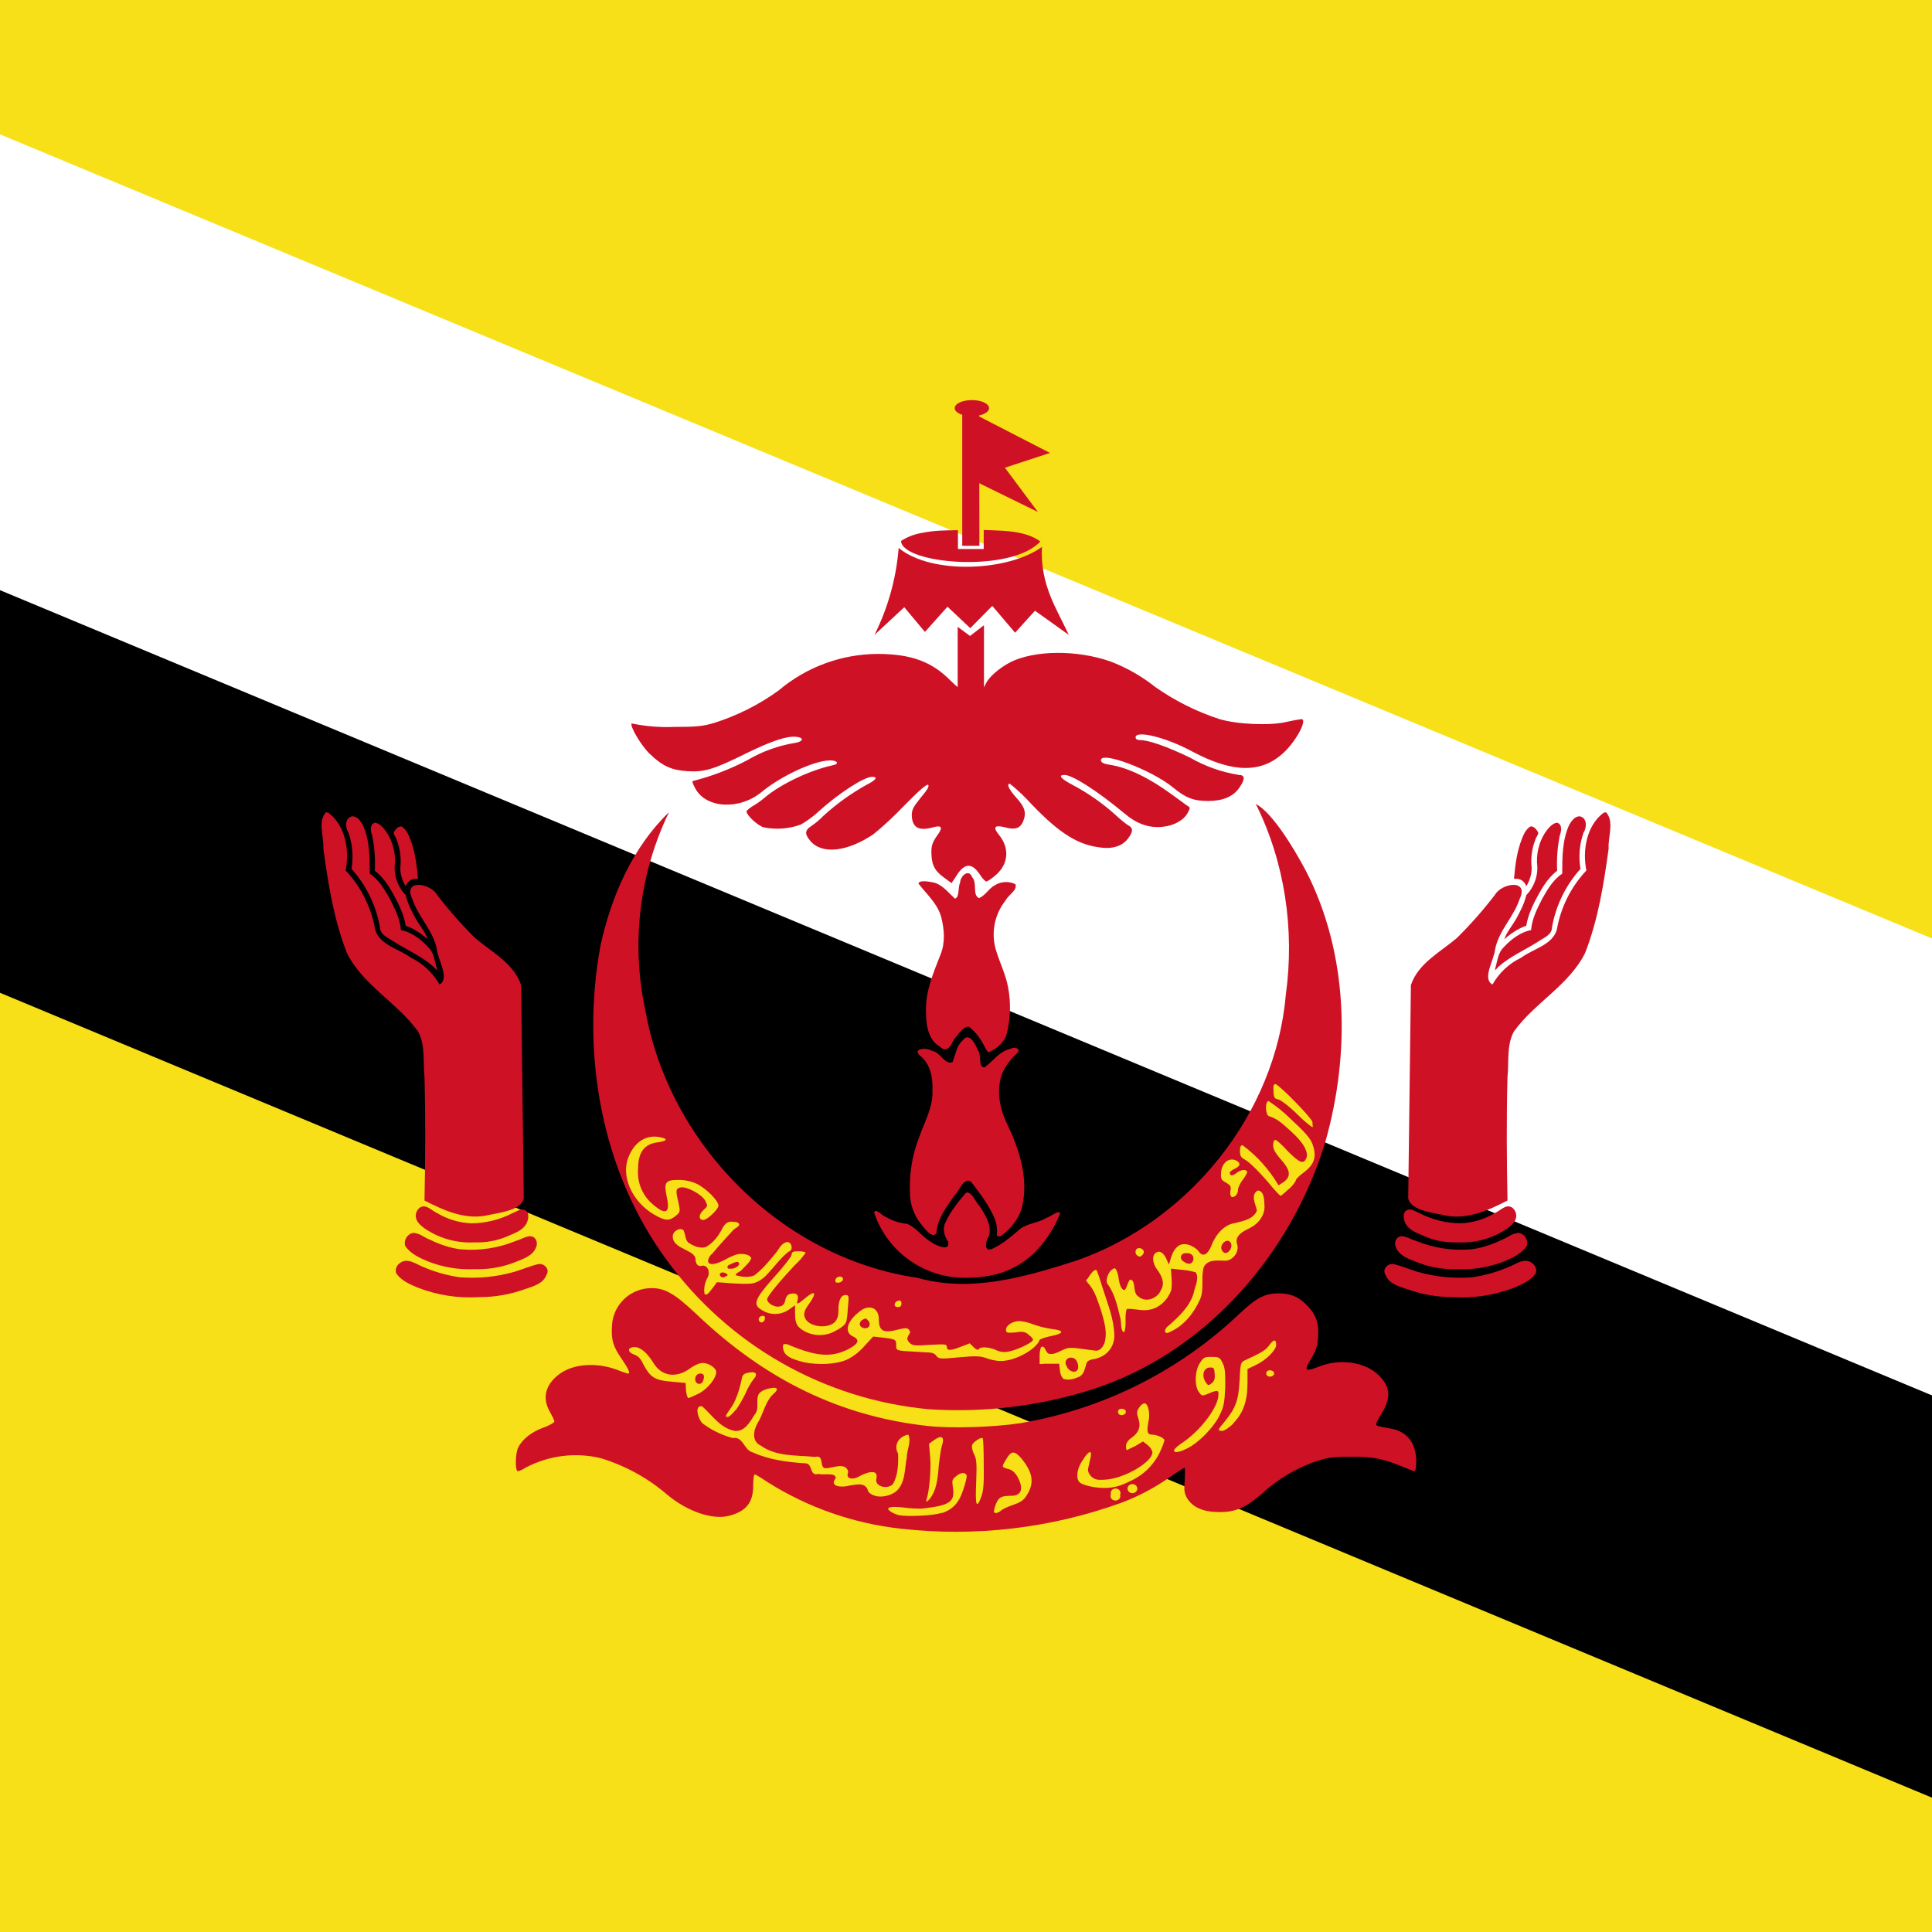
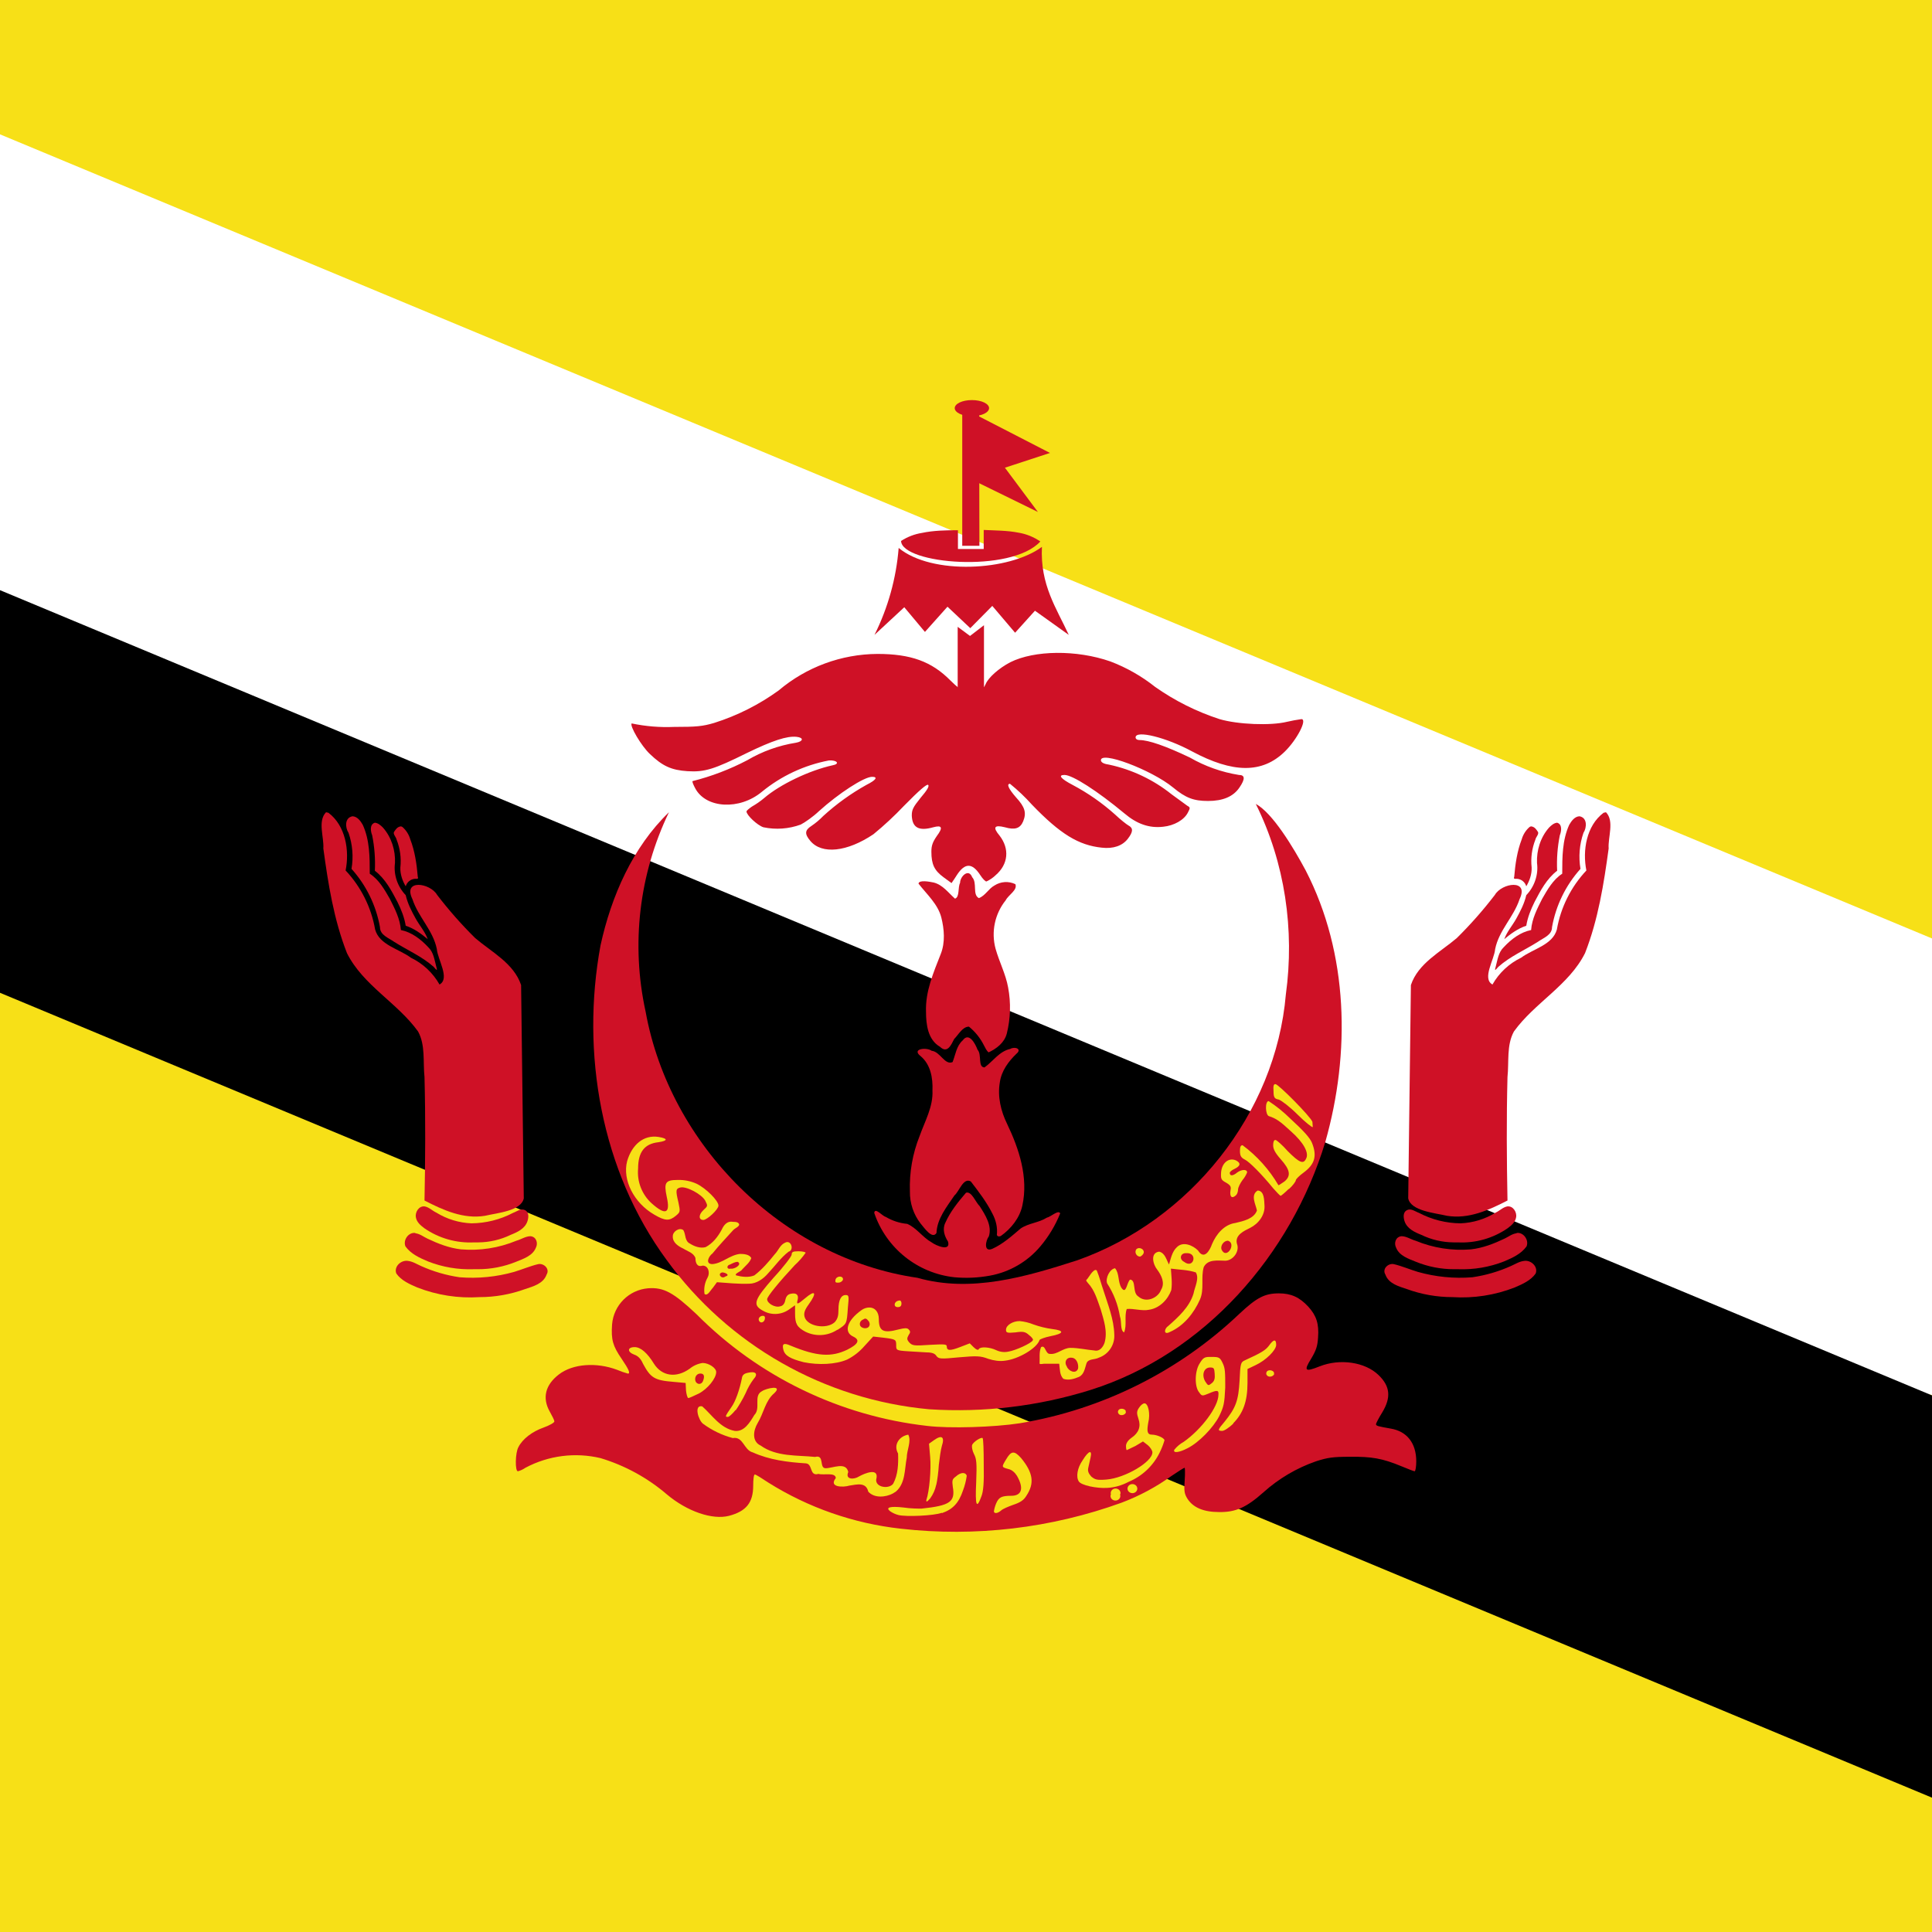
- <svg xmlns="http://www.w3.org/2000/svg" xmlns:xlink="http://www.w3.org/1999/xlink" id="flag-icon-css-bn" viewBox=" 0 0 512 512">
+ <svg xmlns="http://www.w3.org/2000/svg" xmlns:xlink="http://www.w3.org/1999/xlink" id="flag-icon-css-bn" viewBox="0 0 512 512">
  <path fill="#f7e017" d="M0 0h512v512H0z" />
  <path fill="#fff" d="M0 35.6V263l512 106.7v-121z" />
  <path d="M0 156.4v106.7l512 213.3V369.8z" />
  <g fill="#cf1126" transform="translate(-256) scale(.71111)">
-     <path d="M695.7 569.7a117.2 117.2 0 0 1-49.4-17.2c-2.4-1.6-4.6-3-5-3-.4 0-.6 1.9-.6 4.1 0 6.4-2.6 9.6-9 11.3-6.2 1.6-15.6-1.6-23.2-8a68.3 68.3 0 0 0-24.7-13.5 39.9 39.9 0 0 0-28 3.6 8.7 8.7 0 0 1-2.8 1.3c-1.1 0-1-6.9.2-9 1.5-3 5.1-5.8 9.4-7.3 2.2-.8 4-1.8 4-2.3 0-.4-.8-2-1.7-3.6-2.9-5.1-1.7-10 3.4-13.9 5.2-4 14-4.6 21.7-1.7a32 32 0 0 0 4 1.4c1 0 .4-1.5-2.4-5.6-3.2-4.7-3.9-7-3.5-12.7a14.7 14.7 0 0 1 13.5-13.5c5.8-.4 9.4 1.6 18 9.7 25.7 24.5 53.6 38 86 41.6 8.3 1 24.8.5 34.5-1a156 156 0 0 0 81.8-40.8c6.4-6 9.4-7.6 14.7-7.6 4.5 0 7.7 1.4 11 5 3 3.3 4 6.4 3.6 11.5-.2 3.2-.7 4.7-2.6 7.9-2.8 4.5-2.3 5 3.2 2.8 7.6-3 16.9-1.6 21.9 3.2 4.4 4.2 4.8 8.4 1.4 14-1.3 2.1-2.3 4-2.3 4.4 0 .6 1 .8 5.5 1.6 6 1 9.5 5.4 9.5 12.2 0 2-.3 3.7-.6 3.7s-2.6-.9-5-1.9c-7-2.9-11-3.6-19.2-3.5-6.2 0-8.3.3-12.6 1.7a57.5 57.5 0 0 0-19.5 11.5c-6.4 5.7-10.4 7.5-16.6 7.4-5.8 0-9.7-1.7-11.8-5-1.1-1.8-1.3-2.8-1-6.8.2-2.6.1-4.7 0-4.7-.3 0-2.5 1.4-5 3.1A80.5 80.5 0 0 1 778 560a181.6 181.6 0 0 1-82.3 9.7z" />
+     <path d="M695.7 569.7a117.2 117.2 0 0 1-49.4-17.2c-2.4-1.6-4.6-3-5-3-.4 0-.6 1.9-.6 4.1 0 6.4-2.6 9.6-9 11.3-6.2 1.6-15.6-1.6-23.2-8a68.3 68.3 0 0 0-24.7-13.5 39.9 39.9 0 0 0-28 3.6 8.7 8.7 0 0 1-2.8 1.3c-1.1 0-1-6.9.2-9 1.5-3 5.1-5.8 9.4-7.3 2.2-.8 4-1.8 4-2.3 0-.4-.8-2-1.7-3.6-2.9-5.1-1.7-10 3.4-13.9 5.2-4 14-4.6 21.7-1.7a32 32 0 0 0 4 1.4c1 0 .4-1.5-2.4-5.6-3.2-4.7-3.9-7-3.5-12.7a14.7 14.7 0 0 1 13.5-13.5c5.8-.4 9.4 1.6 18 9.7a144 144 0 0 0 86 41.6c8.3 1 24.8.5 34.5-1a156 156 0 0 0 81.8-40.8c6.4-6 9.4-7.6 14.7-7.6 4.5 0 7.7 1.4 11 5 3 3.3 4 6.4 3.6 11.5-.2 3.2-.7 4.7-2.6 7.9-2.8 4.5-2.3 5 3.2 2.8 7.6-3 16.9-1.6 21.9 3.2 4.4 4.2 4.8 8.4 1.4 14-1.3 2.1-2.3 4-2.3 4.4 0 .6 1 .8 5.5 1.6 6 1 9.5 5.4 9.5 12.2 0 2-.3 3.7-.6 3.7s-2.6-.9-5-1.9c-7-2.9-11-3.6-19.2-3.5-6.2 0-8.3.3-12.6 1.7a57.5 57.5 0 0 0-19.5 11.5c-6.4 5.7-10.4 7.5-16.6 7.4-5.8 0-9.7-1.7-11.8-5-1.1-1.8-1.3-2.8-1-6.8.2-2.6.1-4.7 0-4.7-.3 0-2.5 1.4-5 3.1A80.5 80.5 0 0 1 778 560a181.6 181.6 0 0 1-82.3 9.7z" />
    <path d="M706.3 525.2a136.4 136.4 0 0 1-97.9-55.7c-24.4-33.2-32-77.1-24.6-117.2 4-18.3 12-36.6 25.5-49.6a114.6 114.6 0 0 0-8.7 74.3c9 49.8 51 91.9 101.3 99.2 20 5.7 40.5-.4 59.5-6.5 42-14.8 74-54.6 77.8-99.1 3.3-24-.3-49.1-11.2-71 6.2 3.3 14 16.2 18.6 24.8 16 31 16.7 68.1 7.3 101.2-12.8 42.1-45 79-87.5 92.4a165.7 165.7 0 0 1-60 7.2z" />
    <g id="a">
      <path d="M512 469.9c-2.5-.4-5.3 2.1-4.3 4.7 1.8 2.6 5 4 7.8 5.2a54.2 54.2 0 0 0 23.2 3.6 49.6 49.6 0 0 0 17-3c3-1 6.8-2 8-5.4 1.3-2.1-1-4.3-3.1-3.9-3 .7-6 2-9 2.9a57.7 57.7 0 0 1-20.3 2 54 54 0 0 1-14.4-4.2c-1.6-.7-3.1-1.7-4.9-1.9z" />
      <path d="M514.8 459.5c-2.5-.4-4.7 2.6-3.7 5 2 2.8 5.3 4.3 8.4 5.6a42.4 42.4 0 0 0 17 2.9h1.5a37.6 37.6 0 0 0 14.4-2.8c2.7-1.1 6.1-2.2 7.3-5.2.9-1.7.2-4.1-2-4.3-1.8 0-3.5 1.2-5.3 1.7a44.3 44.3 0 0 1-20.6 3.2c-4.4-.5-8.5-2.1-12.5-4-1.5-.7-2.8-1.8-4.5-2z" />
      <path d="M518.3 449.6c-2.2-.3-3.7 2.2-3.3 4.1.3 1.8 1.8 3 3.1 4a30 30 0 0 0 18.6 5.3h1.6a28 28 0 0 0 12-2.8c2.5-1 5.4-2.3 6.3-5.2.4-1.3.6-3.2-.9-4-1.6-.8-3.1.5-4.5 1a34 34 0 0 1-15.5 3.9 27 27 0 0 1-13.1-4c-1.5-.7-2.7-2-4.3-2.3z" />
      <path d="M481.5 302.7c-3.2 3.3-.7 9.3-1 13.5 1.8 13.2 3.9 26.5 8.8 39 6 12 18.8 18.5 26.5 29.2 2.8 5.1 1.8 11.3 2.4 17 .4 15.3.3 30.7 0 46 7 3.6 14.5 7 22.5 5.7 4.7-1.1 13.5-1.8 14.5-6.5l-1-79.5c-2.7-8.1-11-12.3-17.1-17.5a155.5 155.5 0 0 1-14.2-16.1c-2.6-4.5-12.9-6-9.2 1.6 2.2 6.7 7.7 11.6 9.1 18.6.3 3.9 5 11 1 13.2a24.5 24.5 0 0 0-10.7-10c-4.4-3.3-11.7-4.7-13.3-10.5a42.9 42.9 0 0 0-11-22c1.5-7.4 0-16.7-6.4-21.5l-.9-.2z" />
      <path d="M491.4 304.2c-3 .5-2.8 4.2-1.5 6.2a27.2 27.2 0 0 1 1.1 13.4 44.1 44.1 0 0 1 10.6 21.7c0 3 3.2 4 5.3 5.5 4.9 3.1 10.3 5.4 14.7 9.3.9 1 1.6 2 1 0-.7-2.6-1-5.4-3-7.3-2.8-3-6.2-5.6-10.2-6.4-.3-4.2-2.3-8-4.1-11.6-2-3.5-4.1-7.2-7.5-9.4 0-6.1 0-12.5-2.6-18.2-.8-1.4-2-3.1-3.8-3.2z" />
      <path d="M499.7 306.6c-2 .6-1.6 3.2-1 4.7a54 54 0 0 1 1 13.2c3.9 3 6.2 7.4 8.4 11.6 1.4 2.8 2.6 5.8 3.1 8.9 3.1 1 5.8 3 8.2 5-1-2.8-3-5-4.5-7.7s-3-5.6-3.7-8.7c-3-3.1-4.6-7.6-4-12 .2-4.7-1.3-9.6-4.5-13.2-.8-.8-1.8-1.7-3-1.8z" />
-       <path d="M509.2 308c-1.2.2-1.8 1.2-2.4 2.1-.3.9.8 1.8 1 2.8a21.8 21.8 0 0 1 1.4 10.4c-.1 2.5.8 5 2 7a3.9 3.9 0 0 1 3.5-2.8c.5 0 1.4.2 1-.7-.4-4.8-1.1-9.6-2.8-14-.6-1.7-1.4-3.4-2.8-4.5-.2-.2-.6-.4-1-.3z" />
+       <path d="M509.2 308c-1.2.2-1.8 1.2-2.4 2.1-.3.9.8 1.8 1 2.8a21.8 21.8 0 0 1 1.4 10.4c-.1 2.5.8 5 2 7a3.9 3.9 0 0 1 3.5-2.8c.5 0 1.4.2 1-.7-.4-4.8-1.1-9.6-2.8-14a9.6 9.6 0 0 0-2.8-4.5c-.2-.2-.6-.4-1-.3z" />
    </g>
    <use width="100%" height="100%" transform="matrix(-1 0 0 1 1440 0)" xlink:href="#a" />
    <path d="M715.7 476a35.6 35.6 0 0 1-29.9-24c.3-2.2 3 1.2 4.3 1.5a19 19 0 0 0 8 2.6c3.5 1.5 5.7 5 9.1 6.9 1.6 1.2 7.2 3.6 6.1-.3-1.3-2-2.2-4.6-1-7 1.8-4.1 4.7-7.7 7.7-11.2 2.1-.7 3.6 3.6 5.1 5 2.1 3.3 4.7 7.3 3.4 11.3-1.2 1.5-2 6 1.3 4.6 4-1.8 7.3-4.8 10.6-7.6 3-2 6.7-2.1 9.7-4 1.5-.3 4.4-3.1 5-1.6a44.9 44.9 0 0 1-7.4 12.3 32.1 32.1 0 0 1-18.8 10.9c-4.4.8-8.8 1-13.2.6z" />
    <path d="M731.5 460.2c.3-2.7-.3-5.4-1.7-8-2.1-4.2-5-8-8-11.9-2.8-1.6-4.3 3.7-6.1 5.2-2.9 4.3-6.5 8.7-6.7 14-1.6 2.5-4.6-2-5.9-3.5a19 19 0 0 1-4-12 50.8 50.8 0 0 1 3.6-20.6c2-5.6 5.1-11 4.8-17 .2-4.7-.7-9.7-4.4-12.8-3.6-2.8 2.3-3.4 4.1-2 3.2.3 4.9 5.5 7.8 4.2 1.1-2.7 1.4-6 3.8-8.1 2.3-3.2 4.7 1.3 5.5 3.5 1.7 1.8 0 6.5 2.6 6.6 3.2-2.3 5.5-6 9.6-6.9 1.7-1 4.5 0 2.3 1.8-3 2.9-5.6 6.4-6.2 10.7-.9 5.3.4 10.7 2.7 15.4 4.5 9.4 8 20 5.7 30.5-1 4.6-4.2 8.6-8 11.3-.5.3-1.3.3-1.5-.4z" />
    <path d="M726.7 389.6a21.2 21.2 0 0 0-5.6-7c-2.4 0-3.9 3-5.5 4.6-1.1 2.1-2.5 5.6-5.3 2.9-4.5-2.6-5.2-8.3-5.2-13-.3-7.6 2.8-14.7 5.5-21.6 1.7-4.3 1.3-9.2.2-13.6-1.3-5-5.4-8.6-8.5-12.6.2-1.5 4.2-.7 5.7-.4 3.4.9 5.4 3.8 7.9 6 1.8-.6 1-4.2 1.9-5.9 0-2.4 3.2-5.5 4.5-2.1 2 2.2 0 6.5 2.5 7.8 2.4-.9 3.6-3.5 5.8-4.7a8 8 0 0 1 7.8-.5c.9 2.2-2.6 4-3.6 6a20.4 20.4 0 0 0-3.8 18c1.4 5 3.8 9.5 4.7 14.5a40.1 40.1 0 0 1-.5 17.2c-.9 3.4-3.8 5.6-6.8 7-.8-.7-1.2-1.7-1.7-2.6z" />
-     <path d="M711.6 326.9c-3.4-2.5-4.5-4.8-4.5-9.5 0-2.3.5-3.6 2-5.8 2.4-3.2 2-4.2-1.3-3.3-5.3 1.5-7.8.2-8-4.3 0-2.2.4-3.1 3.3-6.7 2.4-2.8 3.3-4.3 2.8-4.8-.5-.4-3.3 2-9 7.8a124 124 0 0 1-11.4 10.6c-9.8 6.6-19.2 7.6-23.5 2.5-2.2-2.6-2.1-4 .4-5.6a27.4 27.4 0 0 0 4.4-3.7 86 86 0 0 1 16.1-11.6c3.6-1.8 4.4-3 2.1-3-3 0-12.5 6.2-19.8 12.8-2.1 2-5.2 4.2-6.8 5a25.4 25.4 0 0 1-13.9 1c-2.2-.7-6.3-4.5-6.3-5.9 0-.3 1-1.1 2-1.8a30 30 0 0 0 4.6-3.2c5.8-5 16.8-10.3 25.5-12.2 2.8-.5 1.7-2-1.4-1.8-6 .3-17.8 5.8-25 11.7-8.3 6.9-20.8 6.2-24.8-1.3-.7-1.3-1.2-2.5-1-2.7a92.8 92.8 0 0 0 20.4-7.8 51.5 51.5 0 0 1 18.1-6.5c2.8-.5 3-1.9.3-2.2-3.6-.4-9 1.4-18.5 6-12.3 6.1-15.8 7.2-22.2 6.8-6-.4-9.3-1.9-14-6.4-3.2-3-7.6-10.5-6.8-11.4a63.5 63.5 0 0 0 15.8 1.3c8.3 0 10.6-.2 15-1.5a84.3 84.3 0 0 0 24-12.1 57.5 57.5 0 0 1 36.8-13.6c12.4 0 20.2 2.8 27.2 9.9 2.4 2.4 4.4 3.9 4.7 3.6.3-.3.6-4.5.7-9.3 0 0 3.7-.4 4.5.7 0 7.7 0 8.4 1.2 8.4.7 0 1.5-.8 2-2 1-2.5 5-6 9.2-8.2 9-4.5 24.7-4.7 37.3-.3a62.4 62.4 0 0 1 16.7 9.5 90.2 90.2 0 0 0 24 12c6.8 2 19 2.5 25.1 1a61.9 61.9 0 0 1 5.4-1c2.3 0-1.6 7.6-6.2 12.1-8.4 8.2-19.3 8.1-34.6-.1-9.6-5.2-21-8-21-5.2 0 .6.6 1 1.5 1 3.3 0 9.7 2.2 18.7 6.5a53.7 53.7 0 0 0 18.3 6.5c2.3 0 2.4 1.5.2 4.7-2.3 3.4-6.2 5-11.7 5-5.3 0-8.3-1.1-13-5-8-6.6-27.6-14-26.9-10 .2.7 1.1 1.2 3.2 1.5 6.8 1 14.9 5 23.1 11l5.9 4.3c1.1.6 1.1.8.2 2.5-1.4 2.8-5.2 4.9-9.2 5.3-5.2.6-9.8-1-14.5-5-10-8.3-19.3-14.3-22.3-14.3-2.5 0-1.4 1.4 3 3.7a79.7 79.7 0 0 1 15.8 11c2 1.9 4.3 3.7 5 4.1 1.9 1 1.8 2.4-.2 5s-5.4 3.8-9.7 3.3c-8.6-.9-15.4-5-26-16a70.7 70.7 0 0 0-8.2-7.8c-1.4 0-.5 1.9 2.2 5 3.4 3.7 4 5.8 2.7 9-1.1 2.6-3 3.3-6.8 2.2-4-1-4.6 0-2 3.1 3.8 4.9 3.3 10.7-1.5 14.8-1.4 1.2-3 2.3-3.4 2.3-.4 0-1.4-1-2.3-2.4-3-4.6-5.7-4.6-8.7 0a53.6 53.6 0 0 1-2 3 113.1 113.1 0 0 1-3-2.2z" />
+     <path d="M711.6 326.9c-3.4-2.5-4.5-4.8-4.5-9.5 0-2.3.5-3.6 2-5.8 2.4-3.2 2-4.2-1.3-3.3-5.3 1.5-7.8.2-8-4.3 0-2.2.4-3.1 3.3-6.7 2.4-2.8 3.3-4.3 2.8-4.8-.5-.4-3.3 2-9 7.8a124 124 0 0 1-11.4 10.6c-9.8 6.6-19.2 7.6-23.5 2.5-2.2-2.6-2.1-4 .4-5.6a27.4 27.4 0 0 0 4.4-3.7 86 86 0 0 1 16.1-11.6c3.6-1.8 4.4-3 2.1-3-3 0-12.5 6.2-19.8 12.8-2.1 2-5.2 4.2-6.8 5a25.4 25.4 0 0 1-13.9 1c-2.2-.7-6.3-4.5-6.3-5.9 0-.3 1-1.1 2-1.8a30 30 0 0 0 4.6-3.2c5.8-5 16.8-10.3 25.5-12.2 2.8-.5 1.7-2-1.4-1.8a56 56 0 0 0-25 11.7c-8.3 6.9-20.8 6.2-24.8-1.3-.7-1.3-1.2-2.5-1-2.7a92.8 92.8 0 0 0 20.4-7.8 51.5 51.5 0 0 1 18.1-6.5c2.8-.5 3-1.9.3-2.2-3.6-.4-9 1.4-18.5 6-12.3 6.1-15.8 7.2-22.2 6.8-6-.4-9.3-1.9-14-6.4-3.2-3-7.6-10.5-6.8-11.4a63.5 63.5 0 0 0 15.8 1.3c8.3 0 10.6-.2 15-1.5a84.3 84.3 0 0 0 24-12.1 57.5 57.5 0 0 1 36.8-13.6c12.4 0 20.2 2.8 27.2 9.9 2.4 2.4 4.4 3.9 4.7 3.6.3-.3.6-4.5.7-9.3 0 0 3.7-.4 4.5.7 0 7.7 0 8.4 1.2 8.4.7 0 1.5-.8 2-2 1-2.5 5-6 9.2-8.2 9-4.5 24.7-4.7 37.3-.3a62.4 62.4 0 0 1 16.7 9.5 90.2 90.2 0 0 0 24 12c6.8 2 19 2.5 25.1 1a61.9 61.9 0 0 1 5.4-1c2.3 0-1.6 7.6-6.2 12.1-8.4 8.2-19.3 8.1-34.6-.1-9.6-5.2-21-8-21-5.2 0 .6.6 1 1.5 1 3.3 0 9.7 2.2 18.7 6.5a53.7 53.7 0 0 0 18.3 6.5c2.3 0 2.4 1.5.2 4.7-2.3 3.4-6.2 5-11.7 5-5.3 0-8.3-1.1-13-5-8-6.6-27.6-14-26.9-10 .2.7 1.1 1.2 3.2 1.5a56 56 0 0 1 23.1 11l5.9 4.3c1.1.6 1.1.8.2 2.5-1.4 2.8-5.2 4.9-9.2 5.3-5.2.6-9.8-1-14.5-5-10-8.3-19.3-14.3-22.3-14.3-2.5 0-1.4 1.4 3 3.7a79.7 79.7 0 0 1 15.8 11c2 1.9 4.3 3.7 5 4.1 1.9 1 1.8 2.4-.2 5s-5.4 3.8-9.7 3.3c-8.6-.9-15.4-5-26-16a70.7 70.7 0 0 0-8.2-7.8c-1.4 0-.5 1.9 2.2 5 3.4 3.7 4 5.8 2.7 9-1.1 2.6-3 3.3-6.8 2.2-4-1-4.6 0-2 3.1 3.8 4.9 3.3 10.7-1.5 14.8a12 12 0 0 1-3.4 2.3c-.4 0-1.4-1-2.3-2.4-3-4.6-5.7-4.6-8.7 0a53.6 53.6 0 0 1-2 3 113.1 113.1 0 0 1-3-2.2z" />
    <path d="M726.7 233l-5.2 4-4.6-3.4v27.8h9.8z" />
    <path d="M694.9 204.3a88.3 88.3 0 0 1-9 32.3l11.1-10.3 7.7 9.2 8.4-9.4 8.5 8 8.2-8.3 8.5 10 7.4-8.2 12.6 9c-4.6-10-10.7-18.6-10-32.8-12.1 9-41 10.6-53.4.4z" />
-     <path d="M717 197.6c-4.5 0-9.2.1-13.4 1a20.1 20.1 0 0 0-7.8 3c.3 8.6 41 12.1 51.9.2-2.3-1.7-5.1-2.7-8.2-3.3-4-.8-8.6-.8-12.9-1v7.1H717v-7z" />
+     <path d="M717 197.6c-4.5 0-9.2.1-13.4 1a20.1 20.1 0 0 0-7.8 3c.3 8.6 41 12.1 51.9.2a20 20 0 0 0-8.2-3.3c-4-.8-8.6-.8-12.9-1v7.1H717v-7z" />
    <path d="M724.9 154h-6.3v49.4h6.4z" />
    <path d="M724.9 155.2l-2.4 23.7 24.3 11.9-12.3-16.5 16.8-5.5zm-2.7-6.1c-3.7 0-6.4 1.4-6.4 3s2.7 3 6.4 3 6.4-1.4 6.4-3-2.7-3-6.4-3z" />
  </g>
  <g fill="#f7e017">
-     <path d="M249.6 401c2.9-1 4.5-2.7 5.6-6 .6-1.7 1-3.4 1-3.9-.3-1-1.6-1-2.9.2-1 .7-1 1.1-.8 2.7.7 4-.7 5-8.3 5.8-.7 0-2.9 0-4.8-.3-3.6-.4-4.8 0-3.5 1a7 7 0 0 0 2.2 1c2 .5 9.4.2 11.5-.6zm15.7-.7c.4-.4 1.8-1 3.2-1.5 1.8-.6 2.8-1.2 3.5-2.4 2.2-3.3 1.8-6.1-1.4-10-1.8-2-2.6-2-4 .4-1.2 2-1.2 2 .6 2.5 1 .2 1.8 1 2.3 1.8 1.9 3.3 1.3 5.3-1.5 5.3-2.6 0-3.3.4-4 2a8.9 8.9 0 0 0-.6 2.1c0 .7 1 .6 1.9-.2zm-5.2-3.8c.5-1.3.7-3.6.6-8.4 0-3.7-.1-6.8-.3-7-.4-.3-2.5 1-2.8 1.9-.1.5.1 1.5.5 2.3.7 1.3.8 2.5.6 7.5-.3 6.3.1 7.3 1.4 3.7z" />
+     <path d="M249.6 401c2.9-1 4.5-2.7 5.6-6a18 18 0 0 0 1-3.9c-.3-1-1.6-1-2.9.2-1 .7-1 1.1-.8 2.7.7 4-.7 5-8.3 5.8-.7 0-2.9 0-4.8-.3-3.6-.4-4.8 0-3.5 1a7 7 0 0 0 2.2 1c2 .5 9.4.2 11.5-.6zm15.7-.7c.4-.4 1.8-1 3.2-1.5 1.8-.6 2.8-1.2 3.5-2.4 2.2-3.3 1.8-6.1-1.4-10-1.8-2-2.6-2-4 .4-1.2 2-1.2 2 .6 2.5 1 .2 1.8 1 2.3 1.8 1.9 3.3 1.3 5.3-1.5 5.3-2.6 0-3.3.4-4 2a8.9 8.9 0 0 0-.6 2.1c0 .7 1 .6 1.9-.2zm-5.2-3.8c.5-1.3.7-3.6.6-8.4 0-3.7-.1-6.8-.3-7-.4-.3-2.5 1-2.8 1.9-.1.5.1 1.5.5 2.3.7 1.3.8 2.5.6 7.5-.3 6.3.1 7.3 1.4 3.7z" />
    <path d="M248.1 393.6c.3-1.2.6-3.6.7-5.4.2-1.7.5-4 .8-5 .8-2.4 0-3-2-1.6l-1.4 1 .3 3.5c.3 3.2-.2 9.1-1 11.4-.1.7.2.5 1-.4a9.4 9.4 0 0 0 1.6-3.6zm-10.7 1.7c2.6-2.2 2.3-6 2.9-9 0-2 1.3-4.4.4-6.1-2.4.4-4 2.7-2.7 5 .1 2.7 0 5.6-1.3 8-1.1 1.5-4.7 1-4.5-1.1.9-3.3-3-1.7-4.6-.8-1.2.8-3.7.9-2.8-1.2-.6-2.8-4.1-1-6-1-1.8 0-.2-3.7-2.8-3-4.8-.5-10.2 0-14.4-3-2.4-1.1-2-4-.8-6 1.6-2.6 2-5.9 4.4-7.9 2.4-2.3-2.2-1.3-3.3-.5-2.3 1.2-.2 4.5-2 6.3-1.2 2-2.7 4.5-5.2 4.2-3.8-.7-6-4.2-8.6-6.5-2.3-.5-1 3.7.2 4.6a23.3 23.3 0 0 0 7.9 3.8c2.8-.5 2.9 3.2 5.3 3.8 4.4 2 9.3 2.6 14 2.9 2 .1.9 3.5 3.4 2.8 1.4.4 4.5-.5 4.6 1.1-2 2.5 2 2.5 3.6 2 2-.3 4.4-1 5 1.6 1.6 1.8 4.6 1.5 6.5.5l.8-.5z" />
-     <path d="M195 373.7c.7-1 1.9-3 2.6-4.5a17.3 17.3 0 0 1 2.1-3.7c1.3-1.4.6-2.2-1.5-1.7-1 .2-1.5.6-1.6 1.5-.6 3-1.7 6.1-2.7 7.5-1.8 2.6-1.8 2.7-1 2.7.3 0 1.2-.8 2-1.8zM168.2 357c-2 0-2 1.3-.1 2 .9.3 1.7 1 2.3 2.4 2 3.7 3 4.4 8 4.8l3.3.3.1 2c.1 1 .4 2 .6 2 .3 0 1.5-.6 2.8-1.2 2.3-1.2 4.6-4 4.6-5.7 0-1.1-2-2.4-3.6-2.4-.8 0-2.2.6-3.4 1.5-3.6 2.6-7.4 2-9.5-1.3-1.7-2.8-3.5-4.4-5.1-4.4zm17.4 7c1 0 1.2.7.7 2-.4 1-1.6 1-2 0-.3-1 .3-2 1.3-2zm134.9-4.4c-1.3 0-1.7.3-2.5 1.6-1.4 2-1.5 6.3-.2 7.8.7 1 .8 1 2.5.3 2.3-1 2.7-.9 2.6.3 0 3.2-4.5 9.2-9.2 12.5-1.3.8-2.4 1.8-2.5 2.1-.4 1 1.4.7 3.5-.4 3-1.5 6.8-5.4 8.4-8.5 1.2-2.5 1.4-3.3 1.6-7.6 0-4 0-5.1-.7-6.5-.7-1.5-1-1.6-2.9-1.6h-.6zm.2 2.8c1 0 1.1.2 1.2 1.6.1 1.2 0 1.9-.7 2.5-1 .8-1 .8-1.8-.4-1-1.7-.4-3.7 1.3-3.7zm-21.6 30.3a16 16 0 0 0 8.2-7.7 20.6 20.6 0 0 0 1.3-3.3c0-.6-2-1.5-3.3-1.5s-1.4-.9-1-3.2c.6-2.3 0-5.1-1-5.1-.4 0-1 .5-1.4 1.1-.7 1-.7 1.5-.2 3 .7 2 .1 3.7-1.8 5-1 .7-1.5 1.5-1.5 2.2 0 .6.1 1.1.2 1.1l2.3-1.1 2-1.2 1.3 1c.6.5 1.2 1.4 1.2 1.9 0 2.5-7.2 6.8-12.2 7.2-2.6.2-3 0-4-.8-.7-.8-1-1.4-.8-2.3l.6-2.7c.5-2.2-.5-1.9-2.1.7-1.4 2-1.8 4.4-1 5.6.6 1 4.7 1.9 7.6 1.7 1.8-.1 3.7-.6 5.6-1.6zm27.7-15.5c2.6-2.6 3.8-5.8 3.8-10.7v-3.7l2.1-1c2.8-1.3 5.5-4 5.5-5.4 0-1.6-.7-1.5-1.9.2-.9 1.2-2 1.9-6.4 3.9-1.1.5-1.2.8-1.4 5.4-.3 5.3-1 7.2-4 10.9-1.8 2.1-1.9 2.4-.6 2.4.5 0 1.8-.8 3-2zm-28.5-3c.3-.7-1.2-1.2-1.8-.6-.3.3-.3.7-.1 1 .4.7 1.7.5 2-.3zm39.3-10.1c.3-.8-1.2-1.3-1.8-.7-.3.3-.3.8-.1 1 .4.7 1.7.5 2-.3zm-47.3-27.6c-1 .5-1.5 1.6-2.2 2.5-.5.3-.1.6.2 1 1.8 1.9 2.5 4.5 3.4 7 .8 2.8 1.9 5.9 1 8.9-.4 1.1-1.3 2.3-2.6 2-2.2-.2-4.3-.7-6.4-.7-2 0-3.5 1.8-5.4 1.6-1.3.1-1.2-2.5-2.4-1.8-.6 1.4-.3 2.9-.4 4.4.3.2.9 0 1.2 0h4c.2 1.4.1 3 1.1 4 1.4.5 2.9 0 4.1-.5 1.4-.6 1.6-2.3 2-3.5.4-1.4 2.2-1 3.3-1.6a6.1 6.1 0 0 0 4.1-6.1c-.1-4.1-1.7-8-2.9-11.8-.6-1.7-1-3.4-1.7-5.1 0-.1-.2-.3-.4-.2zm-6.4 23.3c1.4 0 2 1.7 1.8 2.9-.6 1.6-2.6.6-3-.6-.7-1-.2-2.4 1.2-2.3z" />
+     <path d="M195 373.7c.7-1 1.9-3 2.6-4.5a17.3 17.3 0 0 1 2.1-3.7c1.3-1.4.6-2.2-1.5-1.7-1 .2-1.5.6-1.6 1.5-.6 3-1.7 6.1-2.7 7.5-1.8 2.6-1.8 2.7-1 2.7.3 0 1.2-.8 2-1.8zM168.2 357c-2 0-2 1.3-.1 2 .9.3 1.7 1 2.3 2.4 2 3.7 3 4.4 8 4.8l3.3.3.1 2c.1 1 .4 2 .6 2 .3 0 1.5-.6 2.8-1.2 2.3-1.2 4.6-4 4.6-5.7 0-1.1-2-2.4-3.6-2.4a7 7 0 0 0-3.4 1.5c-3.6 2.6-7.4 2-9.5-1.3-1.7-2.8-3.5-4.4-5.1-4.4zm17.4 7c1 0 1.2.7.7 2-.4 1-1.6 1-2 0-.3-1 .3-2 1.3-2zm134.9-4.4c-1.3 0-1.7.3-2.5 1.6-1.4 2-1.5 6.3-.2 7.8.7 1 .8 1 2.5.3 2.3-1 2.7-.9 2.6.3 0 3.2-4.5 9.2-9.2 12.5a8.5 8.5 0 0 0-2.5 2.1c-.4 1 1.4.7 3.5-.4 3-1.5 6.8-5.4 8.4-8.5 1.2-2.5 1.4-3.3 1.6-7.6 0-4 0-5.1-.7-6.5-.7-1.5-1-1.6-2.9-1.6h-.6zm.2 2.8c1 0 1.1.2 1.2 1.6.1 1.2 0 1.9-.7 2.5-1 .8-1 .8-1.8-.4-1-1.7-.4-3.7 1.3-3.7zm-21.6 30.3a16 16 0 0 0 8.2-7.7 20.6 20.6 0 0 0 1.3-3.3c0-.6-2-1.5-3.3-1.5s-1.4-.9-1-3.2c.6-2.3 0-5.1-1-5.1-.4 0-1 .5-1.4 1.1-.7 1-.7 1.5-.2 3 .7 2 .1 3.7-1.8 5-1 .7-1.5 1.5-1.5 2.2 0 .6.1 1.1.2 1.1l2.3-1.1 2-1.2 1.3 1c.6.5 1.2 1.4 1.2 1.9 0 2.5-7.2 6.8-12.2 7.2-2.6.2-3 0-4-.8-.7-.8-1-1.4-.8-2.3l.6-2.7c.5-2.2-.5-1.9-2.1.7-1.4 2-1.8 4.4-1 5.6.6 1 4.7 1.9 7.6 1.7 1.8-.1 3.7-.6 5.6-1.6zm27.7-15.5c2.6-2.6 3.8-5.8 3.8-10.7v-3.7l2.1-1c2.8-1.3 5.5-4 5.5-5.4 0-1.6-.7-1.5-1.9.2-.9 1.2-2 1.9-6.4 3.9-1.1.5-1.2.8-1.4 5.4-.3 5.3-1 7.2-4 10.9-1.8 2.1-1.9 2.4-.6 2.4.5 0 1.8-.8 3-2zm-28.5-3c.3-.7-1.2-1.2-1.8-.6-.3.3-.3.7-.1 1 .4.7 1.7.5 2-.3zm39.3-10.1c.3-.8-1.2-1.3-1.8-.7-.3.3-.3.8-.1 1 .4.7 1.7.5 2-.3zm-47.3-27.6c-1 .5-1.5 1.6-2.2 2.5-.5.3-.1.6.2 1 1.8 1.9 2.5 4.5 3.4 7 .8 2.8 1.9 5.9 1 8.9-.4 1.1-1.3 2.3-2.6 2-2.2-.2-4.3-.7-6.4-.7-2 0-3.5 1.8-5.4 1.6-1.3.1-1.2-2.5-2.4-1.8-.6 1.4-.3 2.9-.4 4.4.3.2.9 0 1.2 0h4c.2 1.4.1 3 1.1 4 1.4.5 2.9 0 4.1-.5 1.4-.6 1.6-2.3 2-3.5.4-1.4 2.2-1 3.3-1.6a6.1 6.1 0 0 0 4.1-6.1c-.1-4.1-1.7-8-2.9-11.8-.6-1.7-1-3.4-1.7-5.1 0-.1-.2-.3-.4-.2zm-6.4 23.3c1.4 0 2 1.7 1.8 2.9-.6 1.6-2.6.6-3-.6-.7-1-.2-2.4 1.2-2.3z" />
    <path d="M230.4 346.5a3.6 3.6 0 0 0-2.1.7c-3.8 2.7-4.8 5.8-2.2 7 1.9.9 1.4 2-1.6 3.5-4.2 2-8 1.8-15-1.1-1.8-.8-2.3-.5-1.9 1.1.4 1.6 1.9 2.4 5.4 3.3 3.9.8 8.5.6 11.5-.7a14.9 14.9 0 0 0 4.6-3.6l2.3-2.5 2.7.3c3.3.4 3.4.5 3.4 2 0 1.3 0 1.4 3.1 1.6l5 .3c1.4 0 2.2.3 2.6 1 .6.7 1 .8 6 .3 4.6-.4 5.6-.4 7.7.4 1.5.5 3.1.7 4.4.5 3.6-.4 8.5-3.3 9.2-5.5.1-.2 1.4-.7 2.9-1 3.6-.7 3.8-1.5.4-1.9a24.3 24.3 0 0 1-4.9-1.2 13 13 0 0 0-3.7-.9c-1.8 0-3.6 1.1-3.6 2.3 0 .8.3.9 2.5.7 2-.3 2.6-.2 3.6.7.8.6 1.2 1.2 1 1.4-.4.8-4.6 2.7-6.5 3a5 5 0 0 1-3.2-.4c-1.7-.8-4.1-1-4.6-.3-.1.4-.7.2-1.4-.5l-1-1-2.6 1c-2.6 1-3.5 1-3.5-.2 0-.6-.7-.6-4.5-.4-4.2.3-4.6.2-5.4-.6-.7-.8-.7-1.1-.2-2 .5-.7.5-1 0-1.5-.4-.4-1-.4-2.6 0-4.1 1.1-5.3.5-5.3-2.7 0-2-1.1-3.1-2.5-3.1zm-1 3c.2 0 .3 0 .6.4.4.3.6 1 .4 1.4-.3 1-2.1.9-2.5-.1-.1-.5 0-1 .6-1.4l.8-.4z" />
-     <path d="M222 352.4c2.4-1.6 2.4-1.4 2.7-5.9.3-3 .3-3.3-.6-3.3-1.2 0-1.9 1.3-1.9 3.9 0 1.6-.2 2.4-1 3.3-2.2 2-7.4 1.1-8-1.5-.2-.9 0-1.7 1.1-3.2 2.3-3.2 1.8-4-1-1.6-2 1.7-2.3 1.7-1.9.3.3-1.3-.4-1.9-2-1.5-.7.2-1.1.7-1.3 1.7-.2 1-.7 1.5-1.4 1.6-1.3.4-3.4-.8-3.4-1.9 0-.7 3.2-4.6 7.3-9a19 19 0 0 0 2.9-3.3c0-.2-.9-.4-1.9-.4-1.5 0-1.8.2-1.8.9 0 .4-2.1 3.2-4.7 6-5.3 6-5.7 7.3-3 8.8a6.4 6.4 0 0 0 6.9-.2l1.7-1.2v2.2c0 2.7.5 3.6 2.7 4.8a8.5 8.5 0 0 0 8.5-.5zm111.3-36.9c-2 1.2-.5 3.7-.2 5.3-.8 2.2-3.6 2.8-5.7 3.3-3 .4-5.1 3-6.2 5.6-.6 1.7-2.1 4.3-3.7 1.7-1.4-1.4-4-2.5-5.6-.9-1.3 1.2-1.6 3-2.1 4.6-.7-1.2-1-3-2.6-3.4-2.5.3-1.6 3.5-.5 4.8 1.1 1.5 2.1 3.5 1 5.3-.8 2.2-4 3.6-6 1.8-1.7-1-.5-4.3-2.2-4.5-.9.7-1 4.1-2.3 2.2-1-1.6-.5-3.8-1.7-5.2-1.4.2-2.6 2.6-2.1 4 1.9 2.5 2.7 5.8 3.4 8.8.5 1.3 0 3.7 1.1 4.2.8-2 0-4.2.7-6.2 1.8-.2 4 .6 5.9.2 2.8-.4 5-2.7 5.9-5.2.3-2 0-3.8-.1-5.7 2.2.3 4.5.3 6.6 1 1 1.6-.3 3.9-.6 5.6-1.1 3.6-4 6.2-6.7 8.6-1.1.7-1.3 2.5.4 1.6 3.7-1.6 6.4-5 8-8.6 1.2-2.7.2-5.8 1-8.6 1.1-2.2 3.8-1.7 5.8-1.7 2-.1 3.8-2.5 3-4.5-.6-2.3 1.9-3.4 3.5-4.2 2.2-1.1 4-3.4 3.8-6-.1-1.3 0-3.8-1.8-3.9zm-7.9 13.3c2.4.7-.4 5.2-1.7 2.3-.3-1 .6-2.3 1.7-2.3zm-11 3.3c3.1-.2 2 4.3-.6 2.3-1.4-.7-1-2.4.6-2.3zm-111.7 17.4c.1-.5-.1-.8-.5-.8-.9 0-1.4.8-1 1.4.4.7 1.4.3 1.5-.6zm36.2-4c0-.7-.3-1-.8-.8-1.2.2-1.4 1.7-.2 1.7.7 0 1-.3 1-1zm-44.7-21.7c-1.5-.3-2.4.9-2.9 2-1 1.9-2.4 3.7-4.3 4.7-1.4.4-3-.2-4.1-.9-1.5-.7-1.1-2.4-1.8-3.6-1-.8-2.8.3-2.8 1.6-.1 1.7 1.5 2.7 2.8 3.3 1.1.7 2.7 1.1 3.2 2.5 0 1.2.4 2.5 1.9 2 1.6 0 2 2 1.3 3.2a6.8 6.8 0 0 0-.8 4.3c.8.7 1.6-1 2.2-1.6l1.1-1.5c2.8.2 5.7.5 8.5.4 2 0 3.8-1.3 5-2.7 1.9-2 3.4-4.2 5.5-5.8 1.5-.4.7-3.2-.9-2.4-1.4.6-1.8 2.1-2.8 3.1-1.6 2-3.3 4-5.4 5.6-1.5.6-3.2.4-4.8 0-.6-.5 1.3-1 1.6-1.6.9-1 2-1.8 2.4-3-.5-1-2-1.1-3-1.1-2.7.3-4.7 2.5-7.3 2.7-2 0-1-2.1 0-2.8 1.7-2.1 3.6-4.1 5.5-6.2.5-.6 2.4-1.2 1.2-2-.4-.2-.9-.2-1.3-.2zm1.3 10.6c1.3.7-.9 2-1.8 1.8-1.2.3-1.2-.9-.2-1.1.6-.3 1.3-.7 2-.7zm-4.1 2.8c.7 0 2.3.7.8 1.1-1 .8-2.2-.8-.8-1.1z" />
+     <path d="M222 352.4c2.4-1.6 2.4-1.4 2.7-5.9.3-3 .3-3.3-.6-3.3-1.2 0-1.9 1.3-1.9 3.9 0 1.6-.2 2.4-1 3.3-2.2 2-7.4 1.1-8-1.5-.2-.9 0-1.7 1.1-3.2 2.3-3.2 1.8-4-1-1.6-2 1.7-2.3 1.7-1.9.3.3-1.3-.4-1.9-2-1.5-.7.2-1.1.7-1.3 1.7-.2 1-.7 1.5-1.4 1.6-1.3.4-3.4-.8-3.4-1.9 0-.7 3.2-4.6 7.3-9a19 19 0 0 0 2.9-3.3c0-.2-.9-.4-1.9-.4-1.5 0-1.8.2-1.8.9 0 .4-2.1 3.2-4.7 6-5.3 6-5.7 7.3-3 8.8a6.4 6.4 0 0 0 6.9-.2l1.7-1.2v2.2c0 2.7.5 3.6 2.7 4.8a8.5 8.5 0 0 0 8.5-.5zm111.3-36.9c-2 1.2-.5 3.7-.2 5.3-.8 2.2-3.6 2.8-5.7 3.3-3 .4-5.1 3-6.2 5.6-.6 1.7-2.1 4.3-3.7 1.7-1.4-1.4-4-2.5-5.6-.9-1.3 1.2-1.6 3-2.1 4.6-.7-1.2-1-3-2.6-3.4-2.5.3-1.6 3.5-.5 4.8 1.1 1.5 2.1 3.5 1 5.3-.8 2.2-4 3.6-6 1.8-1.7-1-.5-4.3-2.2-4.5-.9.7-1 4.1-2.3 2.2-1-1.6-.5-3.8-1.7-5.2-1.4.2-2.6 2.6-2.1 4a23 23 0 0 1 3.4 8.8c.5 1.3 0 3.7 1.1 4.2.8-2 0-4.2.7-6.2 1.8-.2 4 .6 5.9.2 2.8-.4 5-2.7 5.9-5.2.3-2 0-3.8-.1-5.7 2.2.3 4.5.3 6.6 1 1 1.6-.3 3.9-.6 5.6-1.1 3.6-4 6.2-6.7 8.6-1.1.7-1.3 2.5.4 1.6 3.7-1.6 6.4-5 8-8.6 1.2-2.7.2-5.8 1-8.6 1.1-2.2 3.8-1.7 5.8-1.7 2-.1 3.8-2.5 3-4.5-.6-2.3 1.9-3.4 3.5-4.2 2.2-1.1 4-3.4 3.8-6-.1-1.3 0-3.8-1.8-3.9zm-7.9 13.3c2.4.7-.4 5.2-1.7 2.3-.3-1 .6-2.3 1.7-2.3zm-11 3.3c3.1-.2 2 4.3-.6 2.3-1.4-.7-1-2.4.6-2.3zm-111.7 17.4c.1-.5-.1-.8-.5-.8-.9 0-1.4.8-1 1.4.4.7 1.4.3 1.5-.6zm36.2-4c0-.7-.3-1-.8-.8-1.2.2-1.4 1.7-.2 1.7.7 0 1-.3 1-1zm-44.7-21.7c-1.5-.3-2.4.9-2.9 2-1 1.9-2.4 3.7-4.3 4.7-1.4.4-3-.2-4.1-.9-1.5-.7-1.1-2.4-1.8-3.6-1-.8-2.8.3-2.8 1.6-.1 1.7 1.5 2.7 2.8 3.3 1.1.7 2.7 1.1 3.2 2.5 0 1.2.4 2.5 1.9 2 1.6 0 2 2 1.3 3.2a6.8 6.8 0 0 0-.8 4.3c.8.7 1.6-1 2.2-1.6l1.1-1.5c2.8.2 5.7.5 8.5.4 2 0 3.8-1.3 5-2.7 1.9-2 3.4-4.2 5.5-5.8 1.5-.4.7-3.2-.9-2.4-1.4.6-1.8 2.1-2.8 3.1-1.6 2-3.3 4-5.4 5.6-1.5.6-3.2.4-4.8 0-.6-.5 1.3-1 1.6-1.6.9-1 2-1.8 2.4-3-.5-1-2-1.1-3-1.1-2.7.3-4.7 2.5-7.3 2.7-2 0-1-2.1 0-2.8 1.7-2.1 3.6-4.1 5.5-6.2.5-.6 2.4-1.2 1.2-2-.4-.2-.9-.2-1.3-.2zm1.3 10.6c1.3.7-.9 2-1.8 1.8-1.2.3-1.2-.9-.2-1.1.6-.3 1.3-.7 2-.7zm-4.1 2.8c.7 0 2.3.7.8 1.1-1 .8-2.2-.8-.8-1.1z" />
    <path d="M223.4 339c0-1-1.8-.9-2 .2-.1.6 0 .8 1 .7.5-.1 1-.5 1-.9zm79.7-7c.2-1-1.2-1.6-1.9-1-.7.8 0 2.1 1 2 .4-.2.8-.6.9-1zm-124-9.8c1.2-1 1.2-1.1.7-3.5-.8-3.3-.7-3.7.5-4 1.6-.4 5.7 1.8 6.6 3.5.7 1.4.7 1.4-.5 2.5-1.3 1.2-1.3 2.6 0 2.6 1 0 4-2.8 4-3.8 0-1.3-3.3-4.6-5.8-5.8a11.4 11.4 0 0 0-5-1c-3.3 0-3.7.7-2.9 4.5 1 4.4-.3 5-4 1.7a11.1 11.1 0 0 1-3.6-9.2c0-4.4 1.7-6.6 5.4-7 2.6-.4 2.5-1 0-1.4-3.9-.6-7 2-8.3 6.4-1.3 5 1.8 11.1 7.2 14.2 2.9 1.7 4 1.7 5.7.3zm148.5-5.5c.3-.3.5-1 .5-1.5s.6-1.7 1.2-2.5a7.2 7.2 0 0 0 1.2-2c0-.9-1.5-.8-2.6 0-1.2 1-2 1-2 .1 0-.2.5-.7 1.2-1 1.7-.8 1.8-1.6.4-2.3-1.9-.8-3.7.7-3.9 3.2-.1 1.7 0 2 1.3 2.7 1.2.7 1.4 1.1 1.2 2-.3 1.8.4 2.4 1.5 1.3zm14-1.6c1-.9 1.8-2 1.8-2.3 0-.3.9-1.2 2-2 3-2.2 3.7-4.4 2.3-7.9-.5-1.3-2.2-3.2-5.8-6.5a37 37 0 0 0-5.7-4.6c-1 0-.9 3.7.1 4 1.9.6 3 1.4 5.8 4 3.4 3 4.9 5.8 4 7.3-.7 1.5-1.8 1-4.8-2-1.5-1.7-3-3-3.3-3-.4 0-.6.5-.6 1.4 0 1 .5 2 2 3.7 2.5 2.8 2.8 4.4 1 5.9-.8.5-1.4 1-1.6 1a35.7 35.7 0 0 0-9.5-10.6c-.5 0-.7.4-.7 1.5 0 1.3.3 1.8 1.3 2.3 1.2.6 4.4 3.8 7.5 7.6.9 1 1.8 2 2 2 .1 0 1.1-.8 2.1-1.8zm6.2-17.8c-.4-1.3-9-10-9.8-10-.5 0-.6.5-.5 1.9 0 1.7.3 2 1.4 2.2.8.3 3 2 5 4s3.8 3.4 4 3.3l-.1-1.4zm-51 98.7a1.3 1.2 0 1 1-2.4 0 1.3 1.2 0 1 1 2.5 0zm4.6-1.5a1.3 1.2 0 1 1-2.6 0 1.3 1.2 0 1 1 2.6 0z" />
  </g>
</svg>
